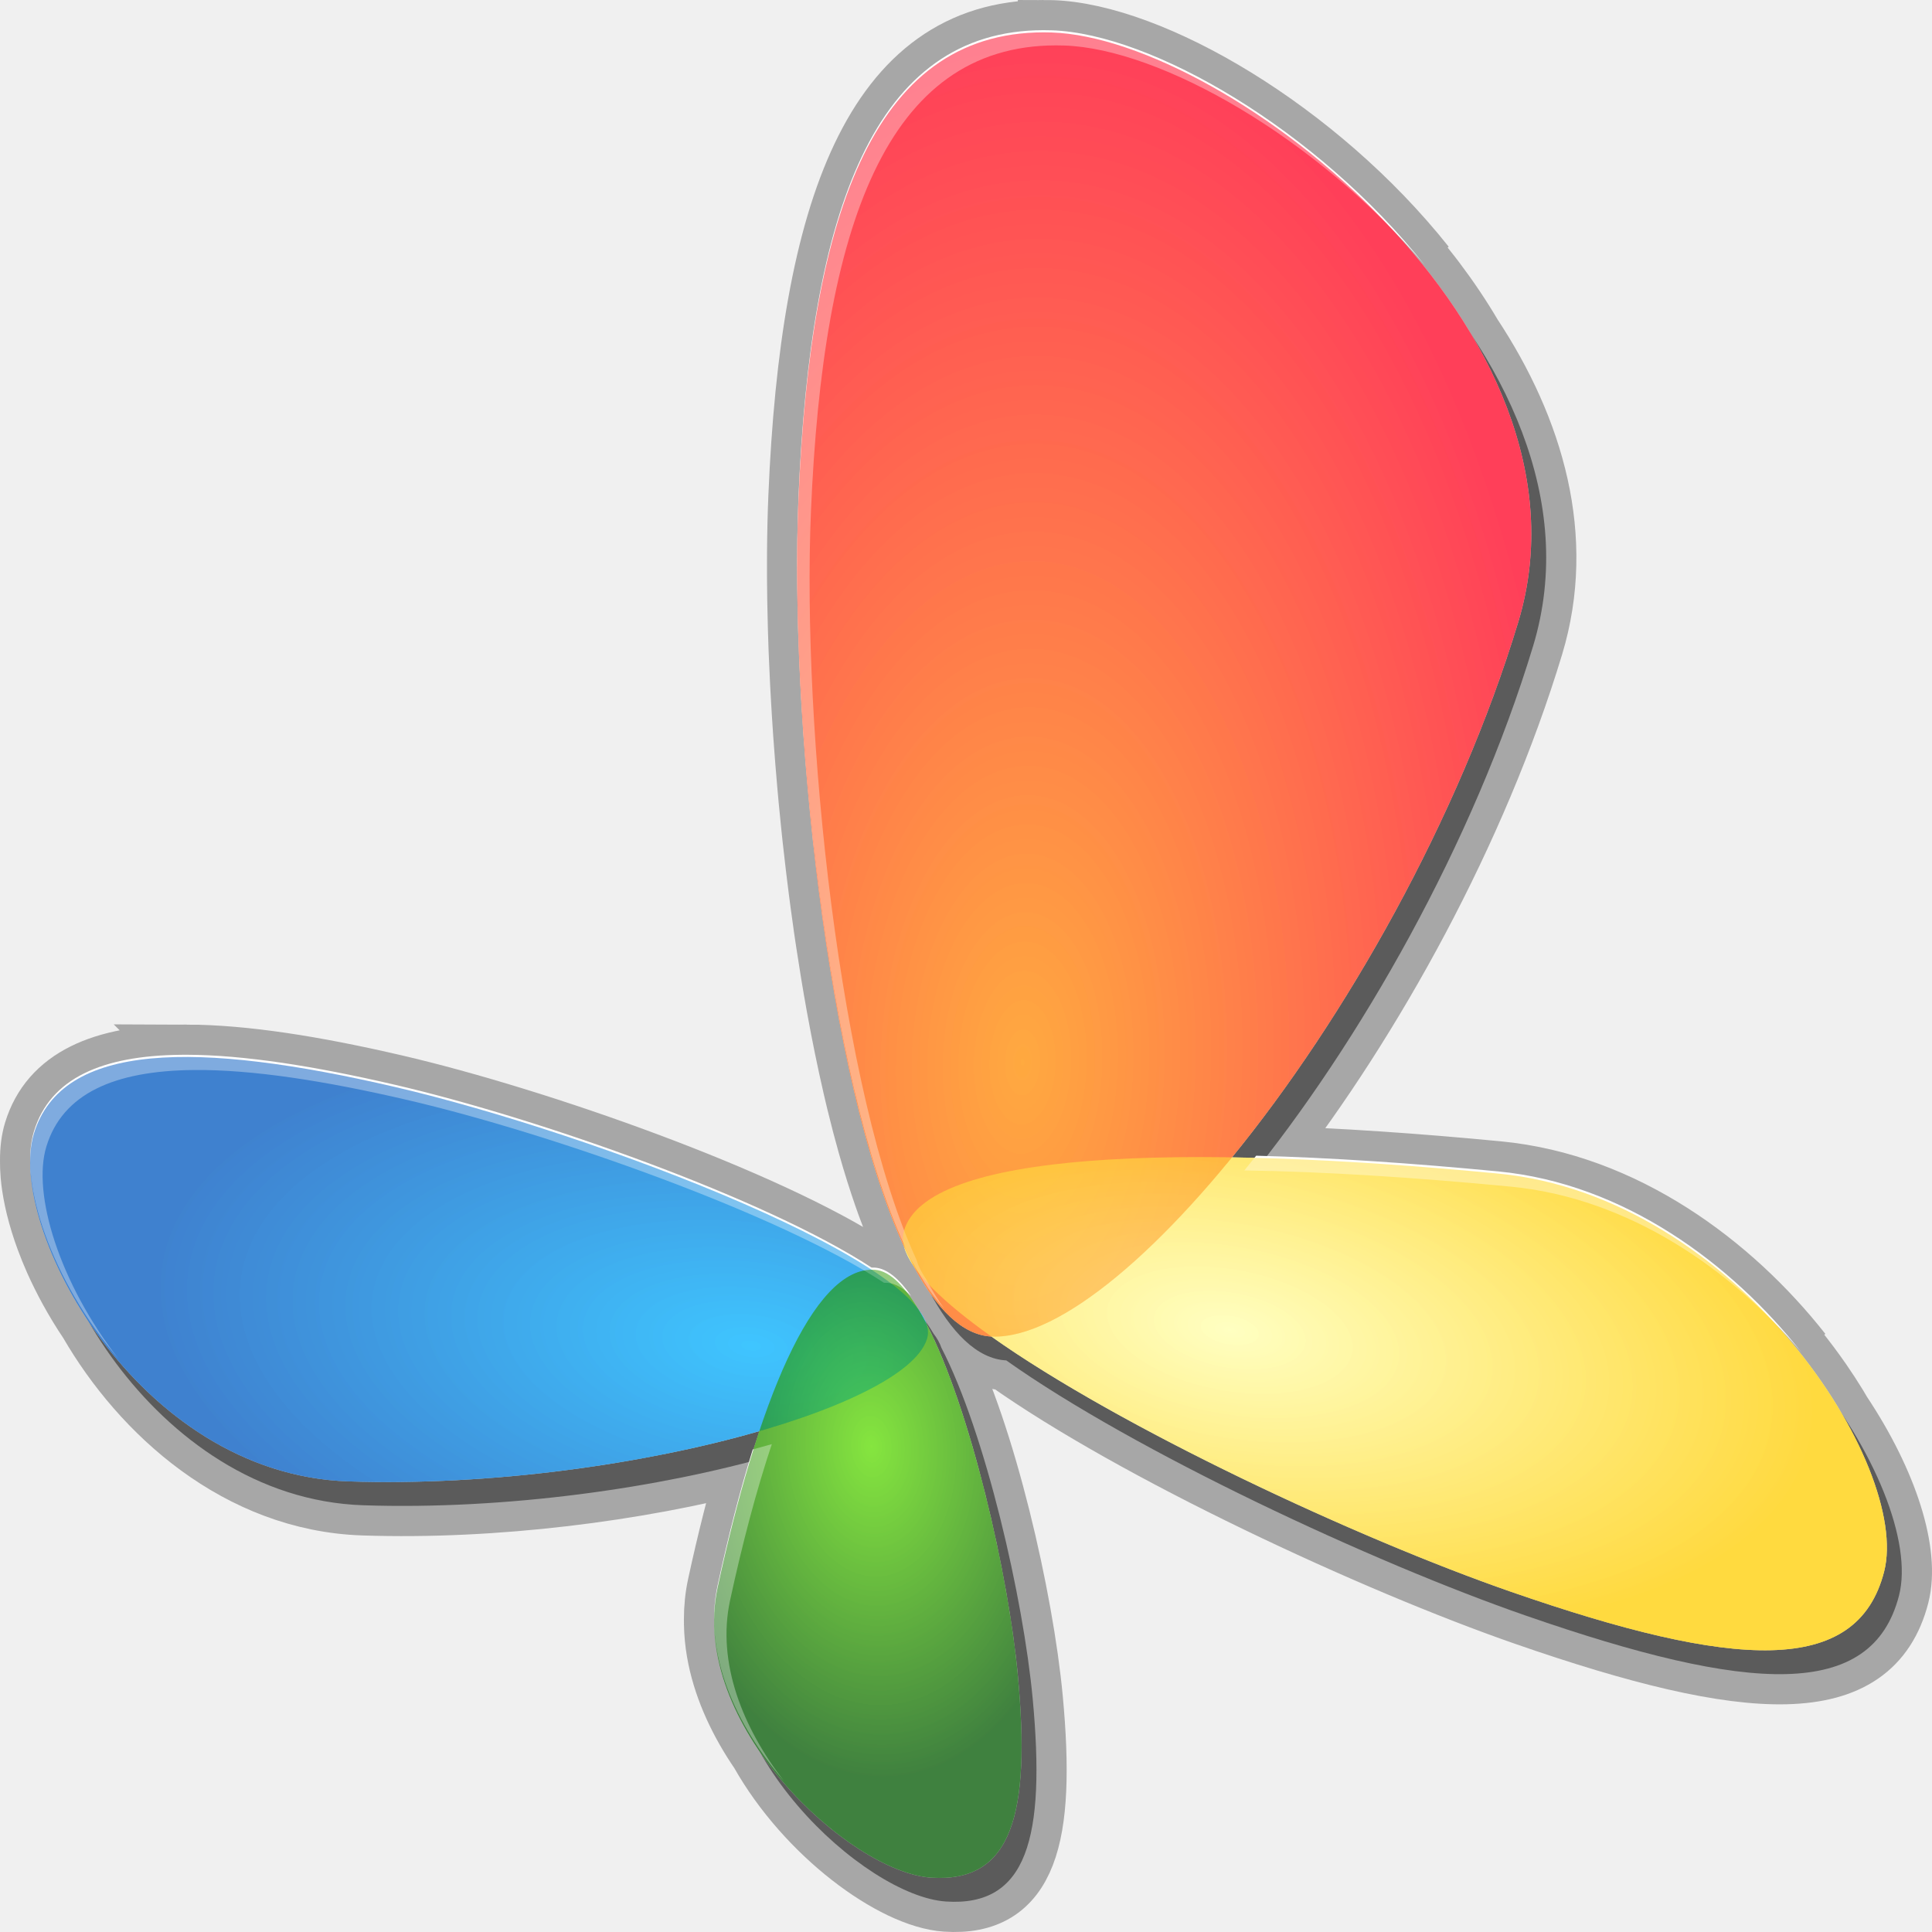
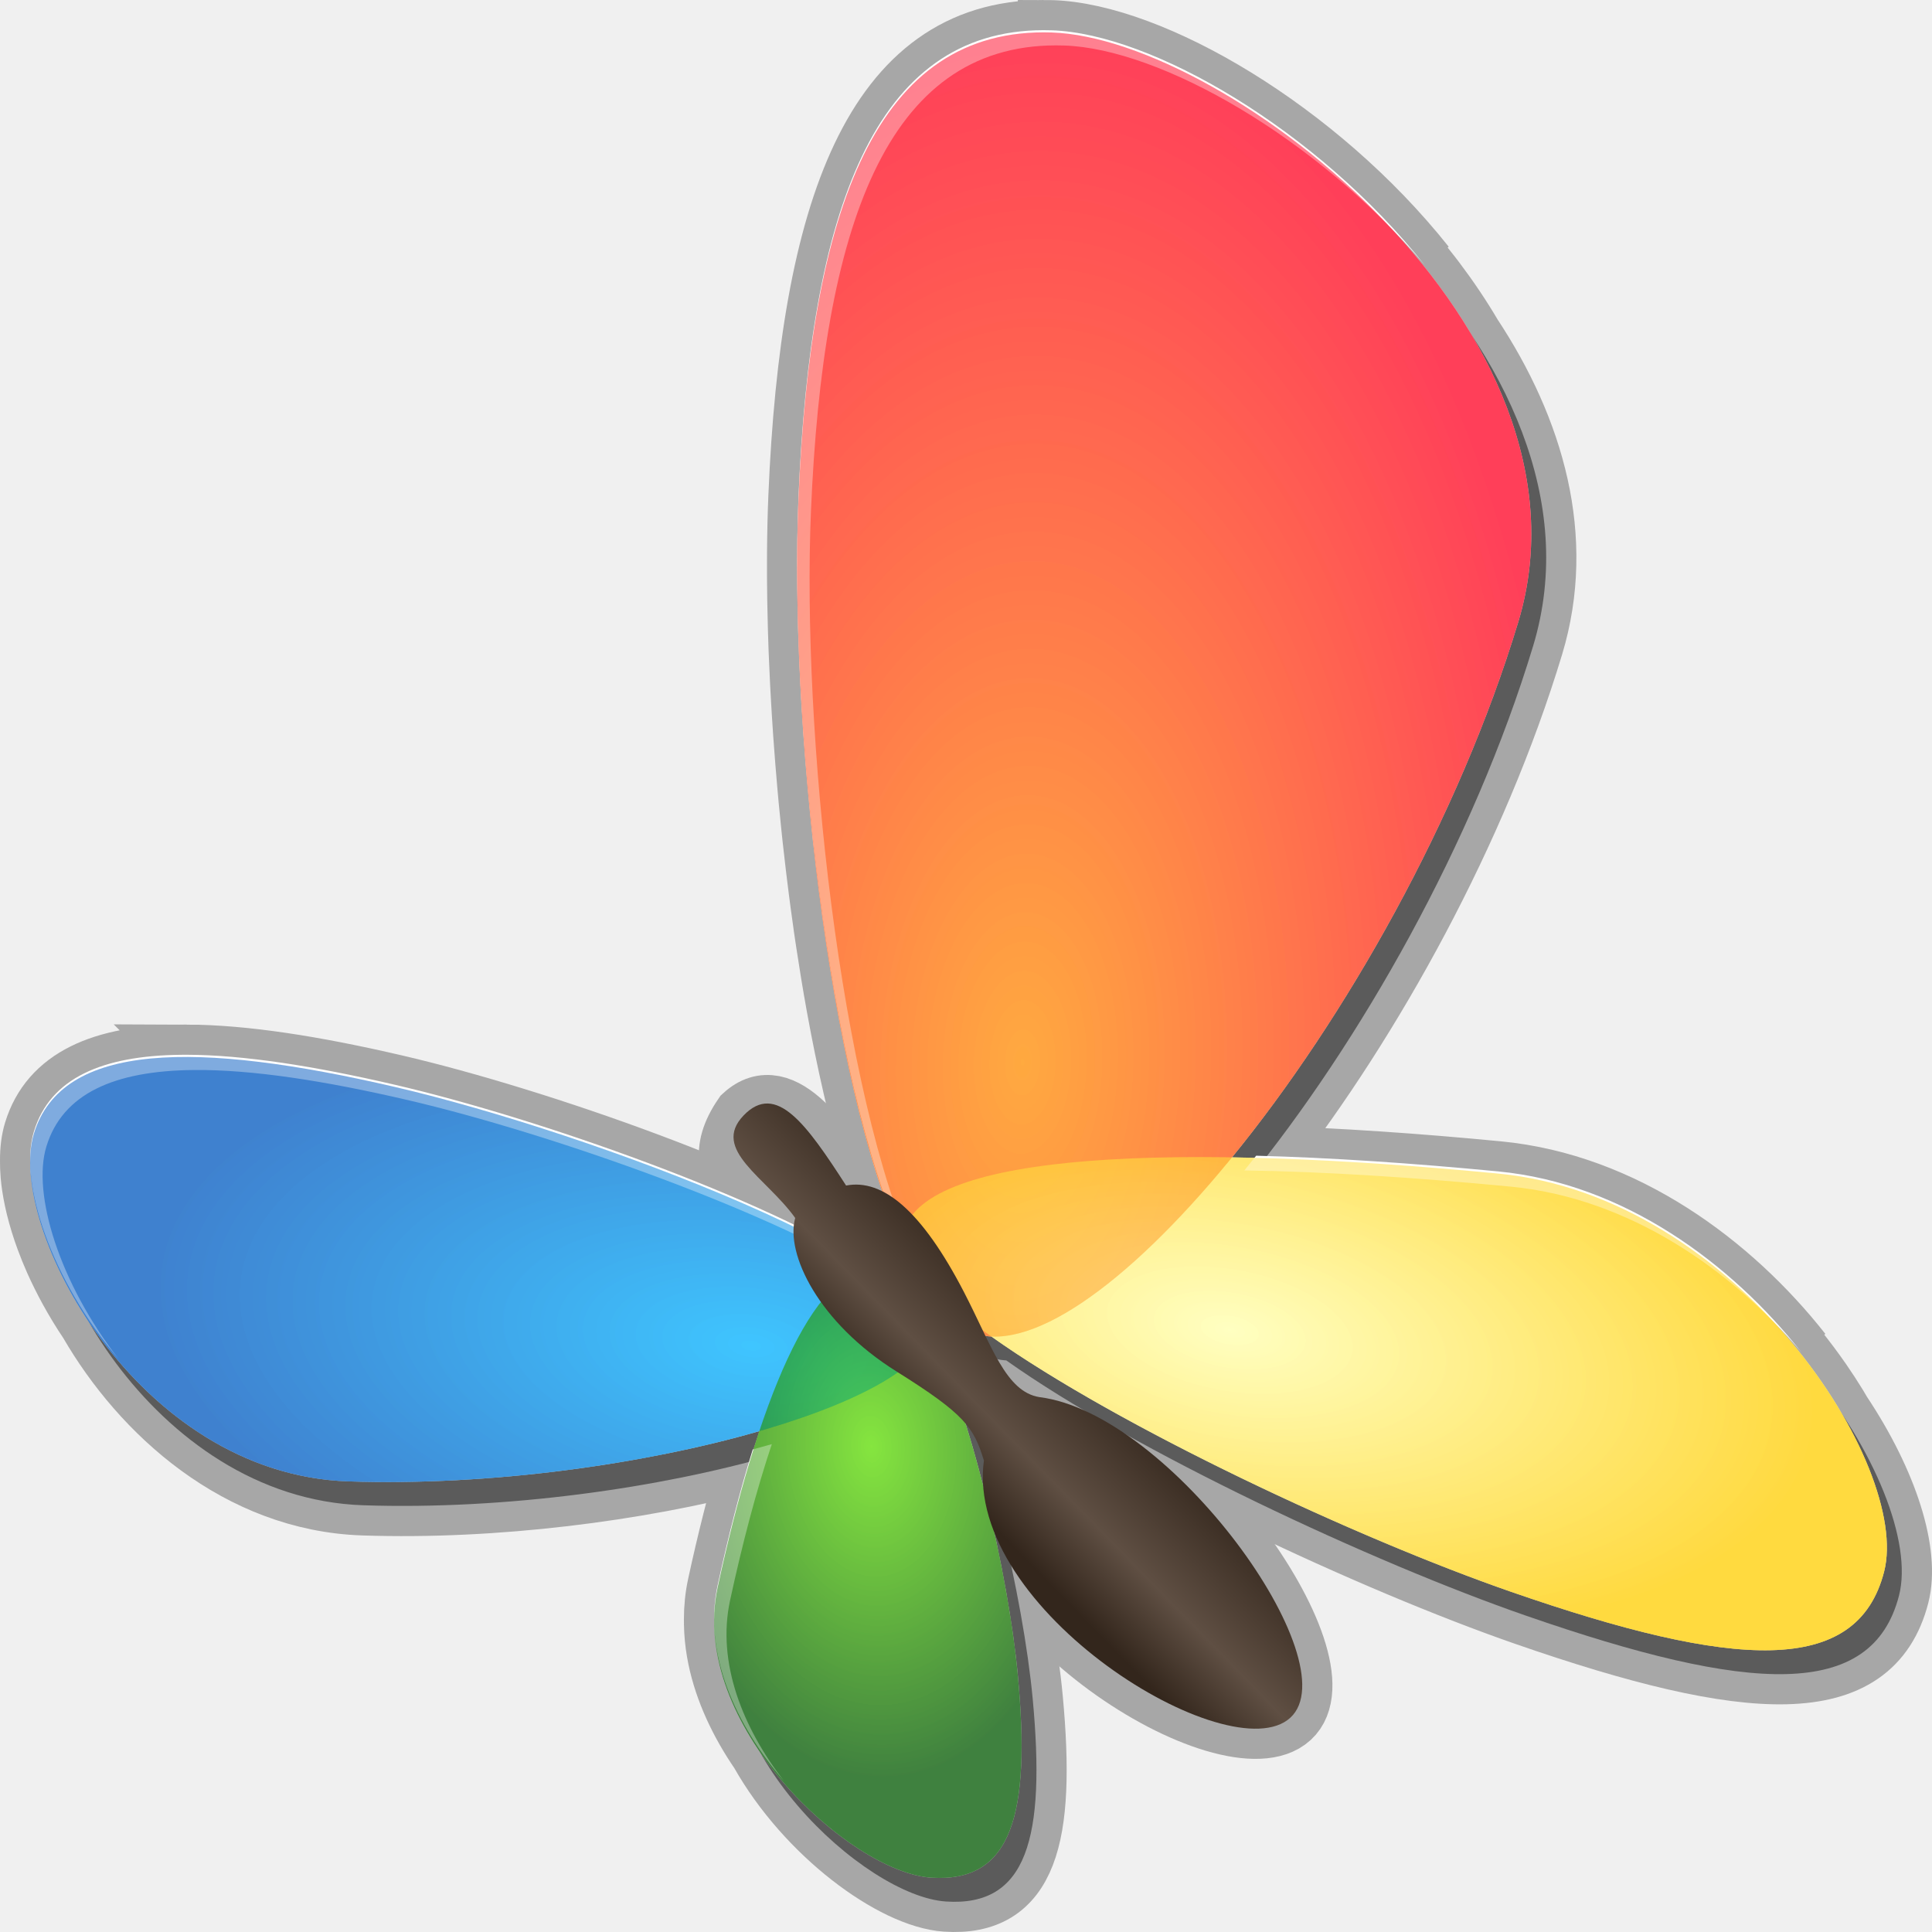
- <svg xmlns="http://www.w3.org/2000/svg" xmlns:xlink="http://www.w3.org/1999/xlink" width="256" height="256" id="svg2" version="1.1">
+ <svg xmlns="http://www.w3.org/2000/svg" xmlns:xlink="http://www.w3.org/1999/xlink" version="1.1" id="svg2" height="256" width="256">
  <defs id="defs4">
+     <linearGradient id="linearGradient4129">
+       <stop style="stop-color:#33261c;stop-opacity:1;" offset="0" id="stop4131" />
+       <stop id="stop4139" offset="0.387" style="stop-color:#5f4f43;stop-opacity:1;" />
+       <stop style="stop-color:#33261c;stop-opacity:1;" offset="1" id="stop4133" />
+     </linearGradient>
    <linearGradient id="linearGradient3891-1">
      <stop style="stop-color:#000000;stop-opacity:1;" offset="0" id="stop3893-2" />
      <stop style="stop-color:#ffffff;stop-opacity:0.45;" offset="1" id="stop3895-2" />
    </linearGradient>
    <linearGradient id="linearGradient3289">
      <stop style="stop-color:#000000;stop-opacity:1;" offset="0" id="stop3291" />
      <stop style="stop-color:#ffffff;stop-opacity:0.45;" offset="1" id="stop3293" />
    </linearGradient>
    <linearGradient id="linearGradient3296">
      <stop style="stop-color:#000000;stop-opacity:1;" offset="0" id="stop3298" />
      <stop style="stop-color:#ffffff;stop-opacity:0.45;" offset="1" id="stop3300" />
    </linearGradient>
    <linearGradient id="linearGradient3303">
      <stop style="stop-color:#000000;stop-opacity:1;" offset="0" id="stop3305" />
      <stop style="stop-color:#ffffff;stop-opacity:0.45;" offset="1" id="stop3307" />
    </linearGradient>
    <linearGradient id="linearGradient3310">
      <stop style="stop-color:#000000;stop-opacity:1;" offset="0" id="stop3312" />
      <stop style="stop-color:#ffffff;stop-opacity:0.45;" offset="1" id="stop3314" />
    </linearGradient>
    <linearGradient id="linearGradient3916-0">
      <stop style="stop-color:#636363;stop-opacity:1;" offset="0" id="stop3918-6" />
      <stop id="stop3924-0" offset="0.5" style="stop-color:#ffffff;stop-opacity:0;" />
      <stop style="stop-color:#474747;stop-opacity:1;" offset="1" id="stop3920-3" />
    </linearGradient>
    <linearGradient id="linearGradient3985-7">
      <stop style="stop-color:#ffffff;stop-opacity:1;" offset="0" id="stop3987-6" />
      <stop style="stop-color:#363411;stop-opacity:0;" offset="1" id="stop3989-0" />
    </linearGradient>
    <radialGradient xlink:href="#linearGradient3997-9" id="radialGradient4402" gradientUnits="userSpaceOnUse" gradientTransform="matrix(1.030731,0.7014074,-0.569199,0.8159091,-294.1874,510.6773)" cx="-260.303" cy="289.108" fx="-260.303" fy="289.108" r="398" />
    <linearGradient id="linearGradient3997-9">
      <stop style="stop-color:#ffffff;stop-opacity:1;" offset="0" id="stop3999-5" />
      <stop id="stop4005-4" offset="0.444" style="stop-color:#ffffff;stop-opacity:0;" />
      <stop style="stop-color:#d3ca32;stop-opacity:0.82;" offset="1" id="stop4001-9" />
    </linearGradient>
    <linearGradient id="linearGradient4726">
      <stop style="stop-color:#ffffff;stop-opacity:0;" offset="0" id="stop4728" />
      <stop id="stop4734" offset="0.5" style="stop-color:#ffffff;stop-opacity:0.739;" />
      <stop style="stop-color:#000000;stop-opacity:1;" offset="1" id="stop4730" />
    </linearGradient>
    <linearGradient id="linearGradient4003">
      <stop style="stop-color:#0d300c;stop-opacity:1;" offset="0" id="stop4006" />
      <stop style="stop-color:#3ba246;stop-opacity:0;" offset="1" id="stop4008" />
    </linearGradient>
    <linearGradient id="linearGradient4754">
      <stop style="stop-color:#9ef58c;stop-opacity:0;" offset="0" id="stop4756" />
      <stop id="stop4762" offset="0.768" style="stop-color:#c5ffba;stop-opacity:1;" />
      <stop style="stop-color:#9ef58c;stop-opacity:0;" offset="1" id="stop4758" />
    </linearGradient>
    <radialGradient xlink:href="#linearGradient4813" id="radialGradient4012" gradientUnits="userSpaceOnUse" gradientTransform="matrix(2.089511,-0.4645352,0.3606182,1.622085,-545.7858,-73.90614)" cx="377.251" cy="399.783" fx="377.251" fy="399.783" r="154.286" />
    <linearGradient id="linearGradient4813">
      <stop style="stop-color:#ffffff;stop-opacity:0.607" offset="0" id="stop4815" />
      <stop style="stop-color:#a5c20f;stop-opacity:0;" offset="1" id="stop4817" />
    </linearGradient>
    <linearGradient id="linearGradient3970">
      <stop style="stop-color:#fffacf;stop-opacity:1;" offset="0" id="stop3972" />
      <stop style="stop-color:#ff7000;stop-opacity:1;" offset="1" id="stop3974" />
    </linearGradient>
    <linearGradient id="linearGradient3411">
      <stop style="stop-color:#fffacf;stop-opacity:1;" offset="0" id="stop3413" />
      <stop style="stop-color:#ff7000;stop-opacity:1;" offset="1" id="stop3415" />
    </linearGradient>
    <radialGradient xlink:href="#linearGradient3970" id="radialGradient4365" gradientUnits="userSpaceOnUse" gradientTransform="matrix(1.604891,2.006225,-1.496628,1.250257,3100.037,-4583.111)" cx="1045.183" cy="2398.689" fx="1045.183" fy="2398.689" r="191.229" />
    <linearGradient id="linearGradient3418">
      <stop style="stop-color:#fffacf;stop-opacity:1;" offset="0" id="stop3420" />
      <stop style="stop-color:#ff7000;stop-opacity:1;" offset="1" id="stop3422" />
    </linearGradient>
    <linearGradient id="linearGradient7171-6">
      <stop style="stop-color:#ffffff;stop-opacity:1;" offset="0" id="stop7173-1" />
      <stop id="stop7179-3" offset="0.441" style="stop-color:#ffdf95;stop-opacity:0.117;" />
      <stop style="stop-color:#aa7500;stop-opacity:1;" offset="1" id="stop7175-4" />
    </linearGradient>
    <linearGradient id="linearGradient7190-7">
      <stop style="stop-color:#000000;stop-opacity:1;" offset="0" id="stop7192-6" />
      <stop id="stop7198-8" offset="0.5" style="stop-color:#ffffff;stop-opacity:0;" />
      <stop style="stop-color:#000000;stop-opacity:1;" offset="1" id="stop7194-5" />
    </linearGradient>
    <linearGradient id="linearGradient3451">
      <stop style="stop-color:#000000;stop-opacity:1;" offset="0" id="stop3453" />
      <stop id="stop3455" offset="0.5" style="stop-color:#ffffff;stop-opacity:0;" />
      <stop style="stop-color:#000000;stop-opacity:1;" offset="1" id="stop3457" />
    </linearGradient>
    <linearGradient id="linearGradient7374">
      <stop style="stop-color:#d8d8d8;stop-opacity:1;" offset="0" id="stop7376" />
      <stop id="stop7382" offset="0.5" style="stop-color:#cfcfcf;stop-opacity:1;" />
      <stop style="stop-color:#dfdfdf;stop-opacity:1;" offset="1" id="stop7378" />
    </linearGradient>
    <linearGradient id="linearGradient7455">
      <stop style="stop-color:#b2b2b2;stop-opacity:0;" offset="0" id="stop7457" />
      <stop id="stop7463" offset="0.5" style="stop-color:#5e5e5e;stop-opacity:1;" />
      <stop style="stop-color:#b2b2b2;stop-opacity:0;" offset="1" id="stop7459" />
    </linearGradient>
    <linearGradient id="linearGradient6976">
      <stop style="stop-color:#8cb8f1;stop-opacity:1;" offset="0" id="stop6978" />
      <stop style="stop-color:#3851a0;stop-opacity:1;" offset="1" id="stop6980" />
    </linearGradient>
    <radialGradient xlink:href="#linearGradient4101-9" id="radialGradient4297" gradientUnits="userSpaceOnUse" gradientTransform="matrix(0.05169176,-0.2743897,0.5608959,0.08074168,-1198.243,3810.298)" cx="2458.448" cy="4019.172" fx="2458.448" fy="4019.172" r="441.495" />
    <linearGradient id="linearGradient4101-9">
      <stop style="stop-color:#00b2ff;stop-opacity:1;" offset="0" id="stop4103-3" />
      <stop style="stop-color:#0057bf;stop-opacity:1;" offset="1" id="stop4105-8" />
    </linearGradient>
    <radialGradient xlink:href="#linearGradient4123-5" id="radialGradient4295" gradientUnits="userSpaceOnUse" gradientTransform="matrix(-0.3142435,0.01236544,-0.02480232,-0.4816276,2153.493,5571.49)" cx="2585.048" cy="4363.156" fx="2585.048" fy="4363.156" r="284.961" />
    <linearGradient id="linearGradient4123-5">
      <stop id="stop4125-6" offset="0" style="stop-color:#5ddd00;stop-opacity:1;" />
      <stop id="stop4127-8" offset="1" style="stop-color:#005700;stop-opacity:1;" />
    </linearGradient>
    <radialGradient xlink:href="#linearGradient4137-7" id="radialGradient4293" gradientUnits="userSpaceOnUse" gradientTransform="matrix(0.5142537,0.00971485,-0.02393249,0.9680347,-127.1884,-581.7108)" cx="2953.866" cy="4024.633" fx="2953.866" fy="4024.633" r="441.495" />
    <linearGradient id="linearGradient4137-7">
      <stop style="stop-color:#ff8d00;stop-opacity:1;" offset="0" id="stop4139-8" />
      <stop style="stop-color:#ff0022;stop-opacity:1;" offset="1" id="stop4141-4" />
    </linearGradient>
    <radialGradient xlink:href="#linearGradient4151-3" id="radialGradient4291" gradientUnits="userSpaceOnUse" gradientTransform="matrix(-0.1080178,0.4048401,-0.8414116,-0.1715467,5406.122,3008.487)" cx="2965.653" cy="4402.62" fx="2965.653" fy="4402.62" r="284.961" />
    <linearGradient id="linearGradient4151-3">
      <stop id="stop4153-3" offset="0" style="stop-color:#ffffad;stop-opacity:1;" />
      <stop id="stop4155-4" offset="1" style="stop-color:#ffcd00;stop-opacity:1;" />
    </linearGradient>
    <radialGradient xlink:href="#linearGradient4101-9" id="radialGradient4289" gradientUnits="userSpaceOnUse" gradientTransform="matrix(0.05169176,-0.2743897,0.5608959,0.08074168,-1198.243,3810.298)" cx="2458.448" cy="4019.172" fx="2458.448" fy="4019.172" r="441.495" />
    <linearGradient id="linearGradient3528">
      <stop style="stop-color:#00b2ff;stop-opacity:1;" offset="0" id="stop3530" />
      <stop style="stop-color:#0057bf;stop-opacity:1;" offset="1" id="stop3532" />
    </linearGradient>
    <radialGradient xlink:href="#linearGradient4123-5" id="radialGradient4287" gradientUnits="userSpaceOnUse" gradientTransform="matrix(-0.3142435,0.01236544,-0.02480232,-0.4816276,2153.493,5571.49)" cx="2585.048" cy="4363.156" fx="2585.048" fy="4363.156" r="284.961" />
    <linearGradient id="linearGradient3535">
      <stop id="stop3537" offset="0" style="stop-color:#5ddd00;stop-opacity:1;" />
      <stop id="stop3539" offset="1" style="stop-color:#005700;stop-opacity:1;" />
    </linearGradient>
    <radialGradient xlink:href="#linearGradient4137-7" id="radialGradient4285" gradientUnits="userSpaceOnUse" gradientTransform="matrix(0.5142537,0.00971485,-0.02393249,0.9680347,-127.1884,-581.7108)" cx="2953.866" cy="4024.633" fx="2953.866" fy="4024.633" r="441.495" />
    <linearGradient id="linearGradient3542">
      <stop style="stop-color:#ff8d00;stop-opacity:1;" offset="0" id="stop3544" />
      <stop style="stop-color:#ff0022;stop-opacity:1;" offset="1" id="stop3546" />
    </linearGradient>
    <radialGradient xlink:href="#linearGradient4151-3" id="radialGradient4283" gradientUnits="userSpaceOnUse" gradientTransform="matrix(-0.1080178,0.4048401,-0.8414116,-0.1715467,5406.122,3008.487)" cx="2965.653" cy="4402.62" fx="2965.653" fy="4402.62" r="284.961" />
    <linearGradient id="linearGradient3549">
      <stop id="stop3551" offset="0" style="stop-color:#ffffad;stop-opacity:1;" />
      <stop id="stop3553" offset="1" style="stop-color:#ffcd00;stop-opacity:1;" />
    </linearGradient>
    <radialGradient r="284.961" fy="4402.62" fx="2965.653" cy="4402.62" cx="2965.653" gradientTransform="matrix(-0.1080178,0.4048401,-0.8414116,-0.1715467,5406.122,3008.487)" gradientUnits="userSpaceOnUse" id="radialGradient3568" xlink:href="#linearGradient4151-3" />
+     <linearGradient xlink:href="#linearGradient4129" id="linearGradient4137" x1="116.586" y1="983.264" x2="134.674" y2="965.586" gradientUnits="userSpaceOnUse" />
  </defs>
  <g id="layer1" transform="translate(0,-796.3622)">
+     <path id="path4141" d="m 107.869,962.038 c -1.313,4.724 1.52,7.853 9.682,16.946 6.218,6.928 3.618,1.336 12.821,10.9 -2.658,19.808 32.649,41.389 40.604,34.084 7.954,-7.307 -15.867,-40.332 -33.258,-42.483 -8.919,-9.826 -3.467,-7.194 -9.962,-13.868 -8.525,-8.76 -8.294,-12.425 -13.145,-11.486 -5.209,-8.068 -10.86,-16.76 -16.093,-11.953 -6.561,9.519 5.517,12.492 9.351,17.859 z" style="fill:url(#linearGradient4137);fill-opacity:1;fill-rule:nonzero;stroke:#a7a7a7;stroke-opacity:1;stroke-width:8;stroke-miterlimit:4;stroke-dasharray:none" />
    <g id="g4304" transform="matrix(0.32,0,0,0.32,-279.0756,-132.617)">
      <path id="path4260" d="m 1304.213,2915.56 c -70.296,0.081 -96.482,75.082 -101.444,193.034 -0.308,7.328 -0.492,15.058 -0.547,23.1 -9e-4,0.131 8e-4,0.263 0,0.394 -0.01,1.118 -0.013,2.243 -0.016,3.372 0,1.292 0,2.571 0,3.878 0,0.287 0,0.569 0,0.857 0,0.301 0,0.597 0,0.899 0.01,1.295 0.02,2.597 0.032,3.906 0.012,1.323 0.03,2.654 0.048,3.99 0.01,0.591 0.01,1.176 0.016,1.77 0.013,0.869 0.032,1.739 0.048,2.614 0.051,2.837 0.114,5.694 0.193,8.585 0.032,1.143 0.06,2.278 0.096,3.428 0,0.099 0.013,0.196 0.016,0.295 0.036,1.169 0.072,2.35 0.113,3.527 0.022,0.641 0.04,1.282 0.065,1.925 0.012,0.334 0.02,0.663 0.032,0.998 0.047,1.252 0.109,2.506 0.161,3.766 0.136,3.298 0.28,6.602 0.45,9.948 0.112,2.215 0.242,4.455 0.37,6.688 0.01,0.127 0.01,0.253 0.016,0.379 0.117,2.032 0.241,4.066 0.37,6.112 0.164,2.614 0.33,5.235 0.514,7.868 0.114,1.629 0.248,3.269 0.37,4.904 0.096,1.295 0.189,2.594 0.289,3.892 0.095,1.223 0.19,2.442 0.289,3.667 0.241,2.983 0.489,5.969 0.755,8.965 0.179,2.015 0.357,4.037 0.546,6.056 0.035,0.38 0.076,0.758 0.113,1.138 0.179,1.887 0.373,3.773 0.563,5.662 0.083,0.82 0.157,1.639 0.241,2.459 0.19,1.858 0.379,3.72 0.579,5.578 0.032,0.304 0.063,0.609 0.096,0.913 0.411,3.797 0.852,7.592 1.302,11.381 0.111,0.931 0.225,1.865 0.338,2.796 0.252,2.074 0.509,4.142 0.772,6.21 0.04,0.318 0.072,0.637 0.113,0.956 0.035,0.281 0.077,0.562 0.113,0.843 0.021,0.159 0.043,0.318 0.065,0.478 0.212,1.638 0.424,3.285 0.643,4.918 0.04,0.304 0.088,0.61 0.129,0.913 0.245,1.812 0.502,3.619 0.755,5.424 0.149,1.06 0.282,2.119 0.434,3.176 0.157,1.089 0.323,2.175 0.482,3.26 0.148,1.008 0.299,2.016 0.45,3.021 0.588,3.908 1.203,7.778 1.832,11.634 0.134,0.821 0.266,1.64 0.402,2.459 0.32,1.923 0.634,3.84 0.965,5.747 0.033,0.192 0.08,0.384 0.112,0.576 0.344,1.981 0.689,3.967 1.045,5.929 0.04,0.224 0.089,0.451 0.129,0.674 2.027,11.133 4.236,21.942 6.622,32.289 0.064,0.281 0.128,0.563 0.193,0.843 0.428,1.843 0.847,3.668 1.286,5.48 0.034,0.145 0.078,0.291 0.112,0.435 1.476,6.066 3.011,11.959 4.613,17.634 0.03,0.107 0.067,0.216 0.096,0.323 0.544,1.92 1.082,3.807 1.64,5.677 0.01,0.025 0.025,0.046 0.032,0.07 0.545,1.826 1.096,3.634 1.655,5.41 0.015,0.047 0.034,0.093 0.048,0.14 0.544,1.727 1.099,3.438 1.656,5.114 0.025,0.075 0.055,0.151 0.081,0.225 0.862,2.587 1.728,5.125 2.62,7.588 0.325,0.897 0.667,1.776 0.997,2.656 0.188,0.502 0.373,1.007 0.563,1.503 0.771,2.022 1.554,3.992 2.347,5.915 0.233,0.566 0.456,1.129 0.691,1.686 0.158,0.373 0.324,0.741 0.482,1.11 0.461,1.076 0.93,2.134 1.399,3.176 0.146,0.323 0.288,0.649 0.434,0.969 0.097,0.212 0.192,0.435 0.289,0.646 0.045,0.166 0.093,0.338 0.144,0.506 0.013,0.043 0.034,0.083 0.048,0.127 0.183,0.58 0.39,1.172 0.643,1.77 0.024,0.055 0.04,0.113 0.065,0.169 0.084,0.193 0.183,0.382 0.273,0.576 0.092,0.201 0.189,0.402 0.289,0.604 0.018,0.036 0.03,0.076 0.048,0.112 0.14,0.28 0.296,0.559 0.45,0.843 0.063,0.117 0.127,0.234 0.193,0.351 0.089,0.158 0.165,0.318 0.257,0.478 0.083,0.142 0.171,0.279 0.257,0.421 0.374,0.624 0.785,1.257 1.222,1.897 0.242,0.456 0.48,0.917 0.723,1.363 0.691,1.265 1.385,2.492 2.09,3.681 0,0.01 0.013,0.01 0.016,0.014 0.25,0.422 0.503,0.838 0.755,1.251 0.269,0.441 0.532,0.877 0.804,1.307 0.081,0.127 0.161,0.254 0.241,0.379 0.251,0.394 0.502,0.782 0.755,1.166 0.056,0.087 0.12,0.167 0.177,0.253 0.199,0.3 0.395,0.605 0.595,0.899 0.308,0.452 0.622,0.897 0.932,1.335 0.038,0.055 0.074,0.114 0.113,0.169 0.014,0.02 0.034,0.036 0.048,0.056 9.186,16.611 19.586,26.645 31.136,27.231 52.98,37.606 151.603,83.625 215.089,105.664 92.619,32.152 143.436,35.242 154.585,-8.346 4.526,-17.695 -4.628,-46.613 -23.725,-75.356 0,0 0,-0.01 0,-0.014 -0.645,-1.102 -1.302,-2.197 -1.977,-3.302 -2.029,-3.318 -4.197,-6.644 -6.494,-9.962 -0.765,-1.105 -1.537,-2.2 -2.331,-3.302 -3.177,-4.414 -6.569,-8.802 -10.191,-13.124 -0.905,-1.08 -1.833,-2.147 -2.765,-3.218 -1.473,-1.693 -2.979,-3.378 -4.517,-5.045 4.09,4.152 7.984,8.424 11.654,12.758 -28.929,-36.74 -73.495,-69.987 -125.603,-75.004 -34.01,-3.275 -66.354,-5.486 -95.786,-6.379 43.885,-56.574 87.001,-134.442 110.237,-211.258 13.524,-44.709 0.317,-89.624 -25.349,-128.511 -4.616,-7.834 -9.756,-15.457 -15.319,-22.819 -0.594,-0.786 -1.197,-1.566 -1.8,-2.347 -1.211,-1.566 -2.433,-3.11 -3.681,-4.651 -0.617,-0.763 -1.239,-1.52 -1.864,-2.276 0,-0.01 -0.012,-0.01 -0.016,-0.014 -0.167,-0.202 -0.331,-0.403 -0.498,-0.604 -0.464,-0.557 -0.93,-1.118 -1.399,-1.672 -0.639,-0.755 -1.282,-1.499 -1.929,-2.248 -2.311,-2.675 -4.666,-5.309 -7.073,-7.897 4.897,5.008 9.632,10.199 14.161,15.555 -44.739,-56.206 -113.206,-96.057 -154.601,-97.388 -1.138,-0.036 -2.276,-0.058 -3.392,-0.056 z m -354.741,424.259 c -0.76,0 -1.518,0.01 -2.266,0.014 -32.813,0.311 -54.332,9.698 -61.034,31.713 -1.069,3.51 -1.579,7.572 -1.559,12.056 4e-4,0.118 0,0.233 0,0.351 -0.01,1.768 0.051,3.585 0.209,5.48 0.01,0.074 0.01,0.151 0.016,0.225 0.133,1.547 0.321,3.128 0.563,4.749 0.127,0.854 0.277,1.713 0.434,2.586 0.312,1.735 0.68,3.496 1.109,5.297 0.047,0.199 0.096,0.404 0.145,0.604 1.055,4.321 2.432,8.809 4.131,13.405 1.068,2.889 2.254,5.814 3.568,8.768 0.875,1.966 1.815,3.947 2.797,5.929 0.982,1.982 2.016,3.97 3.102,5.958 2.491,4.559 5.253,9.112 8.278,13.615 21.725,37.502 61.734,74.054 113.564,75.792 54.903,1.841 113.906,-5.95 159.697,-17.929 -4.679,15.611 -9,32.801 -12.94,50.991 -1.022,4.721 -1.491,9.471 -1.479,14.22 0,0.636 0,1.276 0.016,1.911 0.065,3.813 0.426,7.625 1.077,11.409 0.152,0.883 0.317,1.761 0.498,2.642 2.815,13.66 9.145,26.947 17.392,38.964 19.085,33.913 55.071,60.391 76.995,61.867 33.698,2.268 41.304,-26.426 35.958,-83.857 -3.876,-41.635 -19.562,-110.191 -37.807,-145.415 -0.631,-1.92 -1.759,-3.91 -3.327,-5.972 -1.083,-1.812 -2.185,-3.496 -3.279,-5.044 -0.01,-0.024 -0.022,-0.046 -0.032,-0.07 -0.037,-0.089 -0.073,-0.178 -0.112,-0.267 -0.192,-0.429 -0.405,-0.857 -0.643,-1.293 -0.032,-0.059 -0.063,-0.123 -0.097,-0.183 -0.115,-0.206 -0.229,-0.411 -0.354,-0.618 -0.025,-0.042 -0.054,-0.085 -0.081,-0.126 -0.137,-0.224 -0.286,-0.449 -0.434,-0.674 -0.018,-0.027 -0.03,-0.058 -0.048,-0.085 -0.161,-0.242 -0.325,-0.486 -0.498,-0.731 -0.01,-0.011 -0.025,-0.017 -0.032,-0.029 -0.182,-0.255 -0.366,-0.515 -0.562,-0.773 0,0 0,-0.01 0,-0.014 -0.011,-0.014 -0.022,-0.029 -0.032,-0.042 -1.667,-2.786 -3.339,-5.261 -5.031,-7.405 0.685,0.568 1.374,1.208 2.057,1.897 -4.962,-7.128 -10.025,-11.442 -15.029,-11.775 -0.465,-0.031 -0.935,-0.035 -1.398,-0.029 -43.43,-28.451 -137.647,-61.801 -197.311,-75.679 -33.505,-7.794 -62.663,-12.364 -86.222,-12.435 z" style="fill:#5b5b5b;fill-opacity:1;fill-rule:nonzero;stroke:#a7a7a7;stroke-width:25;stroke-miterlimit:4;stroke-opacity:1;stroke-dasharray:none;display:inline" />
      <path style="fill:#5b5b5b;fill-opacity:1;fill-rule:nonzero;stroke:none;display:inline" d="m 1310.378,2926.348 c -70.296,0.082 -96.482,75.082 -101.444,193.034 -3.8,90.311 11.776,240.605 43.754,309.925 0.672,2.445 1.992,5.062 3.874,7.827 9.452,17.815 20.219,28.631 32.229,29.24 52.98,37.606 151.603,83.625 215.089,105.664 92.619,32.152 143.436,35.242 154.585,-8.346 11.15,-43.589 -60.68,-155.234 -159.777,-164.777 -39.679,-3.821 -77.108,-6.196 -110.269,-6.716 46.678,-57.193 93.844,-140.048 118.547,-221.712 36.347,-120.158 -120.356,-241.74 -193.196,-244.081 -1.138,-0.036 -2.276,-0.058 -3.392,-0.056 z m -357.007,424.272 c -32.813,0.311 -54.332,9.698 -61.034,31.713 -11.592,38.081 42.313,141.078 130.184,144.024 59.199,1.984 123.181,-7.221 170.21,-20.81 -6.349,18.989 -12.154,40.996 -17.28,64.663 -12.268,56.639 54.63,117.953 88.328,120.221 33.698,2.268 41.304,-26.425 35.958,-83.857 -3.876,-41.635 -19.562,-110.191 -37.806,-145.415 -0.631,-1.92 -1.759,-3.91 -3.327,-5.972 -5.913,-9.898 -12.016,-16.039 -18.035,-16.44 -0.465,-0.03 -0.935,-0.035 -1.398,-0.028 -43.43,-28.451 -137.647,-61.801 -197.311,-75.679 -34.586,-8.045 -64.544,-12.648 -88.488,-12.421 z" id="path4173" />
      <path id="path4157" d="m 1304.205,2916.456 c -70.296,0.082 -96.482,75.082 -101.444,193.034 -3.8,90.311 11.776,240.605 43.754,309.925 0.672,2.445 1.992,5.062 3.874,7.827 9.452,17.815 20.219,28.631 32.229,29.24 52.98,37.606 151.602,83.626 215.088,105.664 92.619,32.152 143.436,35.242 154.585,-8.346 11.15,-43.589 -60.68,-155.234 -159.777,-164.777 -39.679,-3.821 -77.108,-6.196 -110.269,-6.716 46.678,-57.193 93.844,-140.048 118.547,-221.712 36.347,-120.158 -120.356,-241.74 -193.196,-244.081 -1.138,-0.036 -2.276,-0.057 -3.392,-0.056 z m -357.007,424.272 c -32.813,0.311 -54.332,9.698 -61.034,31.713 -11.592,38.081 42.314,141.078 130.185,144.024 59.199,1.985 123.181,-7.221 170.21,-20.81 -6.349,18.989 -12.154,40.996 -17.28,64.663 -12.268,56.639 54.63,117.953 88.328,120.221 33.698,2.268 41.304,-26.425 35.958,-83.857 -3.876,-41.635 -19.562,-110.192 -37.806,-145.415 -0.631,-1.92 -1.759,-3.91 -3.327,-5.972 -5.913,-9.898 -12.016,-16.039 -18.035,-16.44 -0.465,-0.03 -0.935,-0.035 -1.398,-0.028 -43.43,-28.451 -137.647,-61.801 -197.311,-75.679 -34.586,-8.045 -64.544,-12.648 -88.488,-12.421 z" style="fill:#ffffff;fill-opacity:1;fill-rule:nonzero;stroke:none;display:inline" />
      <path id="path4092" d="m 1035.686,3353.151 c 81.982,19.07 229.247,74.889 220.272,104.272 -8.975,29.383 -132.188,62.649 -239.609,59.048 -87.871,-2.946 -141.782,-105.954 -130.19,-144.035 11.592,-38.081 67.545,-38.355 149.527,-19.285 z" style="opacity:0.5;fill:url(#radialGradient4297);fill-opacity:1;fill-rule:nonzero;stroke:none;display:inline" />
      <path style="opacity:0.5;fill:url(#radialGradient4295);fill-opacity:1;fill-rule:nonzero;stroke:none;display:inline" d="m 1293.561,3596.677 c -5.346,-57.431 -33.168,-166.09 -59.174,-167.821 -26.005,-1.731 -48.893,56.612 -65.104,131.459 -12.268,56.639 54.626,117.953 88.324,120.222 33.698,2.268 41.299,-26.428 35.953,-83.86 z" id="path4095" />
      <path style="opacity:0.5;fill:url(#radialGradient4293);fill-opacity:1;fill-rule:nonzero;stroke:none;display:inline" d="m 1202.76,3109.484 c -5.041,119.824 24.044,345.263 80.262,347.029 56.218,1.766 173.331,-149.034 217.765,-295.924 36.347,-120.158 -120.358,-241.74 -193.198,-244.082 -72.84,-2.342 -99.788,73.153 -104.829,192.977 z" id="path4097" />
      <path id="path4099" d="m 1497.699,3562.15 c -92.619,-32.152 -260.021,-115.362 -251.384,-148.991 8.637,-33.63 115.249,-36.754 246.202,-24.143 99.098,9.543 170.921,121.192 159.771,164.781 -11.15,43.589 -61.971,40.505 -154.59,8.353 z" style="opacity:0.5;fill:url(#radialGradient4291);fill-opacity:1;fill-rule:nonzero;stroke:none;display:inline" />
      <path id="path4168" d="m 1304.205,2915.557 c -70.296,0.081 -96.482,75.082 -101.444,193.034 -3.8,90.311 11.776,240.605 43.754,309.925 0.672,2.445 1.992,5.062 3.874,7.827 4.004,7.546 8.245,13.827 12.715,18.618 -2.611,-3.608 -5.134,-7.729 -7.571,-12.323 -1.882,-2.764 -3.202,-5.382 -3.874,-7.827 -31.978,-69.319 -47.553,-219.613 -43.754,-309.925 4.962,-117.952 31.148,-192.953 101.444,-193.034 1.116,0 2.254,0.02 3.392,0.056 39.834,1.281 104.752,38.225 149.458,91.093 -44.739,-56.206 -113.206,-96.057 -154.601,-97.388 -1.138,-0.036 -2.276,-0.058 -3.392,-0.056 z m -354.741,424.258 c -0.76,0 -1.518,0.01 -2.266,0.014 -32.813,0.311 -54.332,9.698 -61.034,31.713 -6.38,20.957 7.083,61.57 35.122,94.353 -24.519,-31.535 -35.955,-68.426 -29.978,-88.058 6.702,-22.015 28.221,-31.402 61.033,-31.713 23.945,-0.227 53.902,4.376 88.488,12.421 59.663,13.879 153.881,47.228 197.311,75.679 0.463,-0.01 0.933,0 1.399,0.028 3.286,0.219 6.595,2.163 9.886,5.48 -4.962,-7.128 -10.025,-11.442 -15.029,-11.775 -0.465,-0.031 -0.935,-0.035 -1.398,-0.028 -43.43,-28.451 -137.647,-61.801 -197.311,-75.679 -33.505,-7.794 -62.663,-12.364 -86.222,-12.435 z m 442.796,41.802 c -1.627,2.055 -3.244,4.091 -4.87,6.084 33.161,0.521 70.59,2.895 110.269,6.716 49.112,4.729 91.524,34.538 120.46,68.71 -28.93,-36.74 -73.495,-69.987 -125.603,-75.005 -35.74,-3.442 -69.64,-5.709 -100.255,-6.506 z m -200.557,119.434 c -2.577,0.744 -5.218,1.475 -7.892,2.192 -5.287,16.951 -10.151,35.954 -14.531,56.176 -6.183,28.548 7.738,58.283 27.39,81.047 -16.844,-21.799 -27.874,-48.77 -22.247,-74.752 5.126,-23.667 10.931,-45.674 17.28,-64.663 z" style="fill:#ffffff;fill-opacity:1;fill-rule:nonzero;stroke:none;display:inline" />
      <path style="opacity:0.5;fill:url(#radialGradient4289);fill-opacity:1;fill-rule:nonzero;stroke:none;display:inline" d="m 1035.686,3353.151 c 81.982,19.07 229.247,74.889 220.272,104.272 -8.975,29.383 -132.188,62.649 -239.609,59.048 -87.871,-2.946 -141.782,-105.954 -130.19,-144.035 11.592,-38.081 67.545,-38.355 149.527,-19.285 z" id="path4275" />
      <path id="path4277" d="m 1293.561,3596.677 c -5.346,-57.431 -33.168,-166.09 -59.174,-167.821 -26.005,-1.731 -48.893,56.612 -65.104,131.459 -12.268,56.639 54.626,117.953 88.324,120.222 33.698,2.268 41.299,-26.428 35.953,-83.86 z" style="opacity:0.5;fill:url(#radialGradient4287);fill-opacity:1;fill-rule:nonzero;stroke:none;display:inline" />
      <path id="path4279" d="m 1202.76,3109.484 c -5.041,119.824 24.044,345.263 80.262,347.029 56.218,1.766 173.331,-149.034 217.765,-295.924 36.347,-120.158 -120.358,-241.74 -193.198,-244.082 -72.84,-2.342 -99.788,73.153 -104.829,192.977 z" style="opacity:0.5;fill:url(#radialGradient4285);fill-opacity:1;fill-rule:nonzero;stroke:none;display:inline" />
      <path style="opacity:0.5;fill:url(#radialGradient3568);fill-opacity:1;fill-rule:nonzero;stroke:none;display:inline" d="m 1497.699,3562.15 c -92.619,-32.152 -260.021,-115.362 -251.384,-148.991 8.637,-33.63 115.249,-36.754 246.202,-24.143 99.098,9.543 170.921,121.192 159.771,164.781 -11.15,43.589 -61.971,40.505 -154.59,8.353 z" id="path4281" />
    </g>
+     <path style="fill:url(#linearGradient4137);fill-opacity:1;fill-rule:nonzero;stroke:none" d="m 105.369,957.753 c -1.313,4.724 3.073,13.858 13.432,20.339 9.075,5.678 10.225,7.407 11.571,11.793 -2.658,19.808 32.649,41.389 40.604,34.084 7.954,-7.307 -15.867,-40.332 -33.258,-42.483 -4.455,-0.718 -6.324,-6.837 -9.962,-13.868 -5.617,-10.856 -10.794,-15.103 -15.645,-14.165 -5.209,-8.068 -9.268,-13.802 -13.593,-9.274 -4.325,4.528 3.017,8.206 6.851,13.573 z" id="path3103" />
  </g>
</svg>
